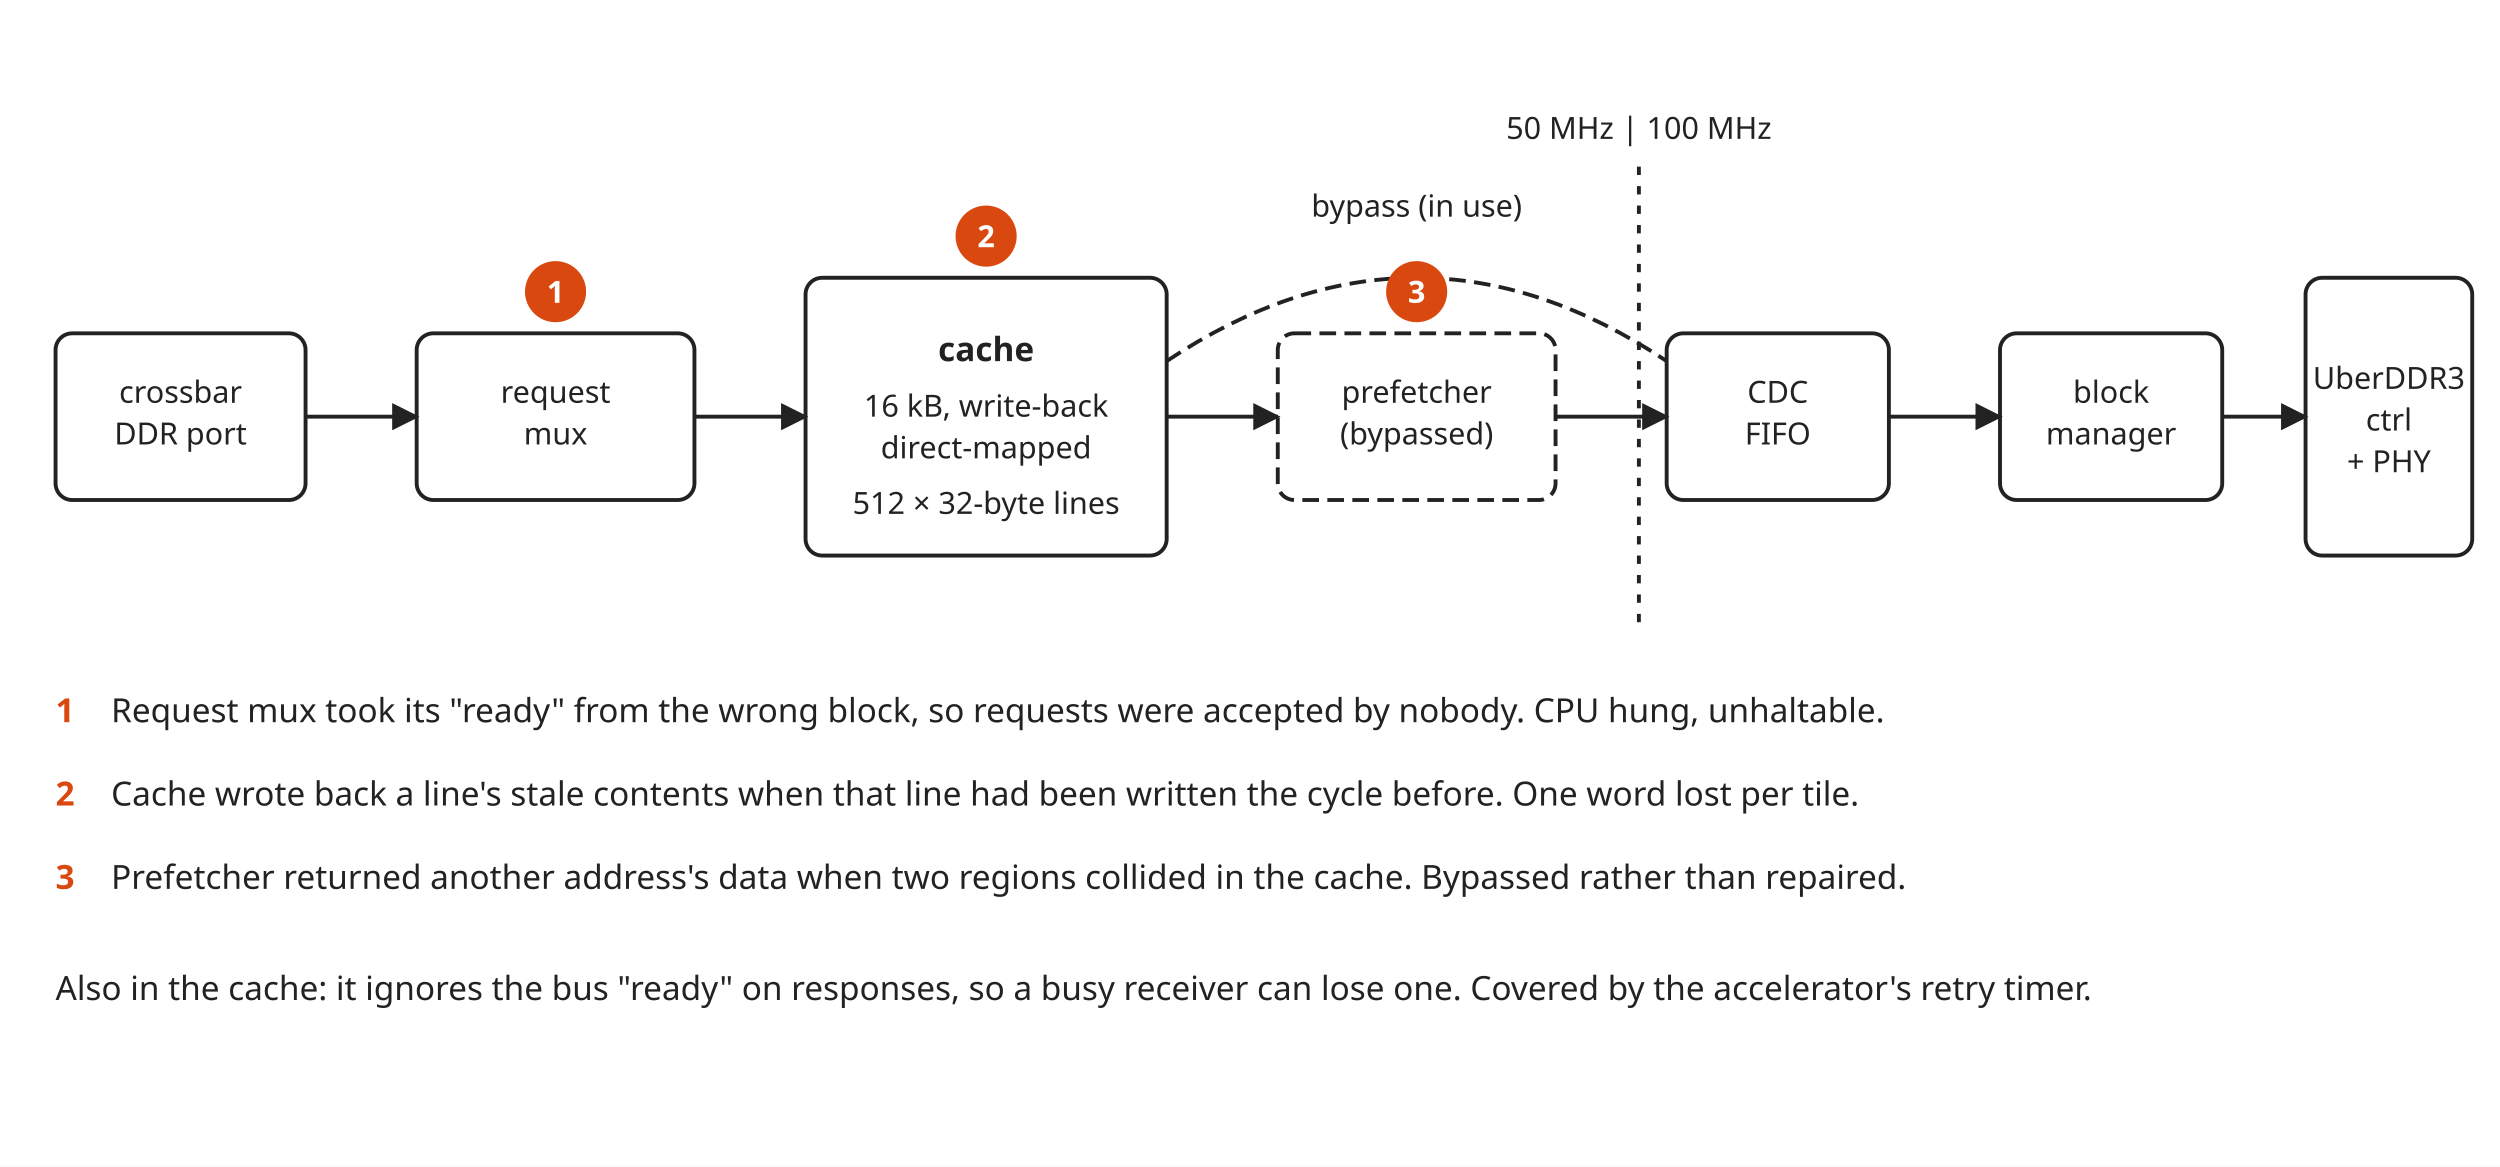
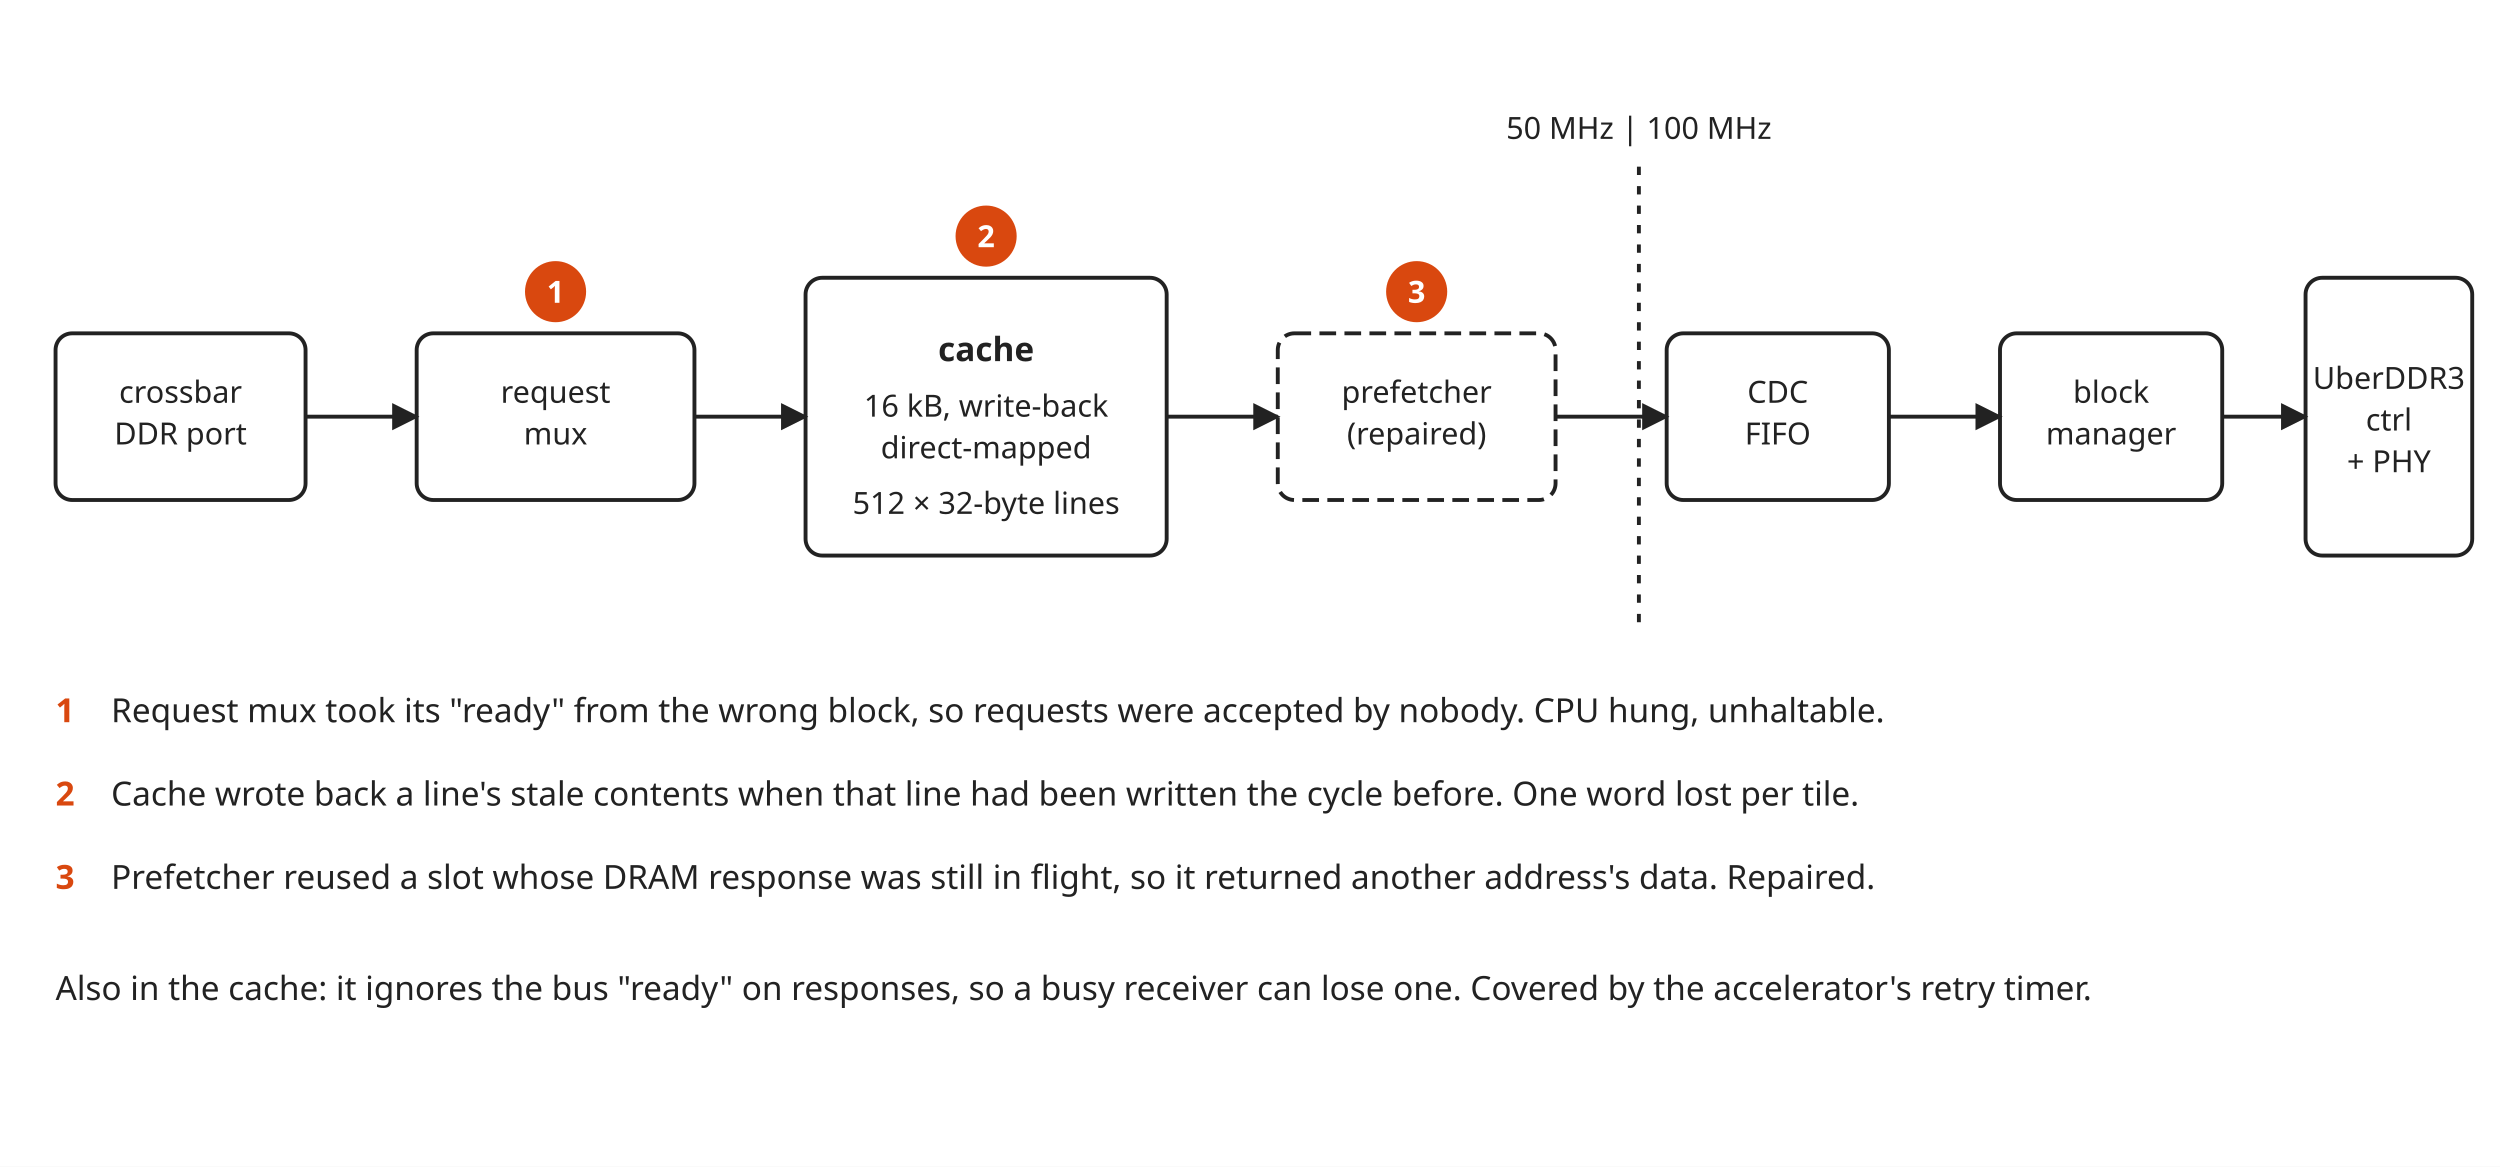
<svg xmlns="http://www.w3.org/2000/svg" viewBox="0 0 900 420" role="img" aria-label="The DDR3 path: crossbar port feeds a request mux, then a write-back cache, then (bypassed) prefetcher, then clock-domain crossing FIFO, block manager, and the UberDDR3 controller and PHY driving the DDR3 chip. Three defects are marked." style="font-family:system-ui,sans-serif;font-size:12px">
  <rect width="100%" height="100%" fill="#fff" />
  <defs>
    <marker id="ah3" viewBox="0 0 10 10" refX="9" refY="5" markerWidth="7" markerHeight="7" orient="auto-start-reverse">
      <path d="M0 0L10 5L0 10z" fill="#222" />
    </marker>
  </defs>
  <g fill="none" stroke="#222" stroke-width="1.4">
    <rect x="20" y="120" width="90" height="60" rx="6" />
    <rect x="150" y="120" width="100" height="60" rx="6" />
    <rect x="290" y="100" width="130" height="100" rx="6" />
    <rect x="460" y="120" width="100" height="60" rx="6" stroke-dasharray="6 3" />
    <rect x="600" y="120" width="80" height="60" rx="6" />
    <rect x="720" y="120" width="80" height="60" rx="6" />
    <rect x="830" y="100" width="60" height="100" rx="6" />
    <line x1="110" y1="150" x2="150" y2="150" marker-end="url(#ah3)" />
    <line x1="250" y1="150" x2="290" y2="150" marker-end="url(#ah3)" />
    <line x1="420" y1="150" x2="460" y2="150" marker-end="url(#ah3)" />
    <line x1="560" y1="150" x2="600" y2="150" marker-end="url(#ah3)" />
    <line x1="680" y1="150" x2="720" y2="150" marker-end="url(#ah3)" />
    <line x1="800" y1="150" x2="830" y2="150" marker-end="url(#ah3)" />
-     <path d="M420 130 Q 510 70 600 130" stroke-dasharray="6 3" />
    <line x1="590" y1="60" x2="590" y2="225" stroke-dasharray="3 4" />
    <circle cx="200" cy="105" r="11" fill="#d9480f" stroke="none" />
    <circle cx="355" cy="85" r="11" fill="#d9480f" stroke="none" />
    <circle cx="510" cy="105" r="11" fill="#d9480f" stroke="none" />
  </g>
  <g fill="#222">
    <text x="65" y="145" text-anchor="middle" font-size="11">crossbar</text>
    <text x="65" y="160" text-anchor="middle" font-size="11">DDR port</text>
    <text x="200" y="145" text-anchor="middle" font-size="11">request</text>
    <text x="200" y="160" text-anchor="middle" font-size="11">mux</text>
    <text x="355" y="130" text-anchor="middle" font-weight="600">cache</text>
    <text x="355" y="150" text-anchor="middle" font-size="11">16 kB, write-back</text>
    <text x="355" y="165" text-anchor="middle" font-size="11">direct-mapped</text>
    <text x="355" y="185" text-anchor="middle" font-size="11">512 × 32-byte lines</text>
    <text x="510" y="145" text-anchor="middle" font-size="11">prefetcher</text>
-     <text x="510" y="78" text-anchor="middle" font-size="11">bypass (in use)</text>
-     <text x="510" y="160" text-anchor="middle" font-size="11">(bypassed)</text>
+     <text x="510" y="160" text-anchor="middle" font-size="11">(repaired)</text>
    <text x="640" y="145" text-anchor="middle" font-size="11">CDC</text>
    <text x="640" y="160" text-anchor="middle" font-size="11">FIFO</text>
    <text x="760" y="145" text-anchor="middle" font-size="11">block</text>
    <text x="760" y="160" text-anchor="middle" font-size="11">manager</text>
    <text x="860" y="140" text-anchor="middle" font-size="11">UberDDR3</text>
    <text x="860" y="155" text-anchor="middle" font-size="11">ctrl</text>
    <text x="860" y="170" text-anchor="middle" font-size="11">+ PHY</text>
    <text x="590" y="50" text-anchor="middle" font-size="11">50 MHz | 100 MHz</text>
    <text x="200" y="109" text-anchor="middle" font-size="11" fill="#fff" font-weight="700">1</text>
    <text x="355" y="89" text-anchor="middle" font-size="11" fill="#fff" font-weight="700">2</text>
    <text x="510" y="109" text-anchor="middle" font-size="11" fill="#fff" font-weight="700">3</text>
    <text x="20" y="260" font-weight="600" fill="#d9480f">1</text>
    <text x="40" y="260" font-size="12">Request mux took its "ready" from the wrong block, so requests were accepted by nobody. CPU hung, unhaltable.</text>
    <text x="20" y="290" font-weight="600" fill="#d9480f">2</text>
    <text x="40" y="290" font-size="12">Cache wrote back a line's stale contents when that line had been written the cycle before. One word lost per tile.</text>
    <text x="20" y="320" font-weight="600" fill="#d9480f">3</text>
-     <text x="40" y="320" font-size="12">Prefetcher returned another address's data when two regions collided in the cache. Bypassed rather than repaired.</text>
+     <text x="40" y="320" font-size="12">Prefetcher reused a slot whose DRAM response was still in flight, so it returned another address's data. Repaired.</text>
    <text x="20" y="360" font-size="12">Also in the cache: it ignores the bus "ready" on responses, so a busy receiver can lose one. Covered by the accelerator's retry timer.</text>
  </g>
</svg>
